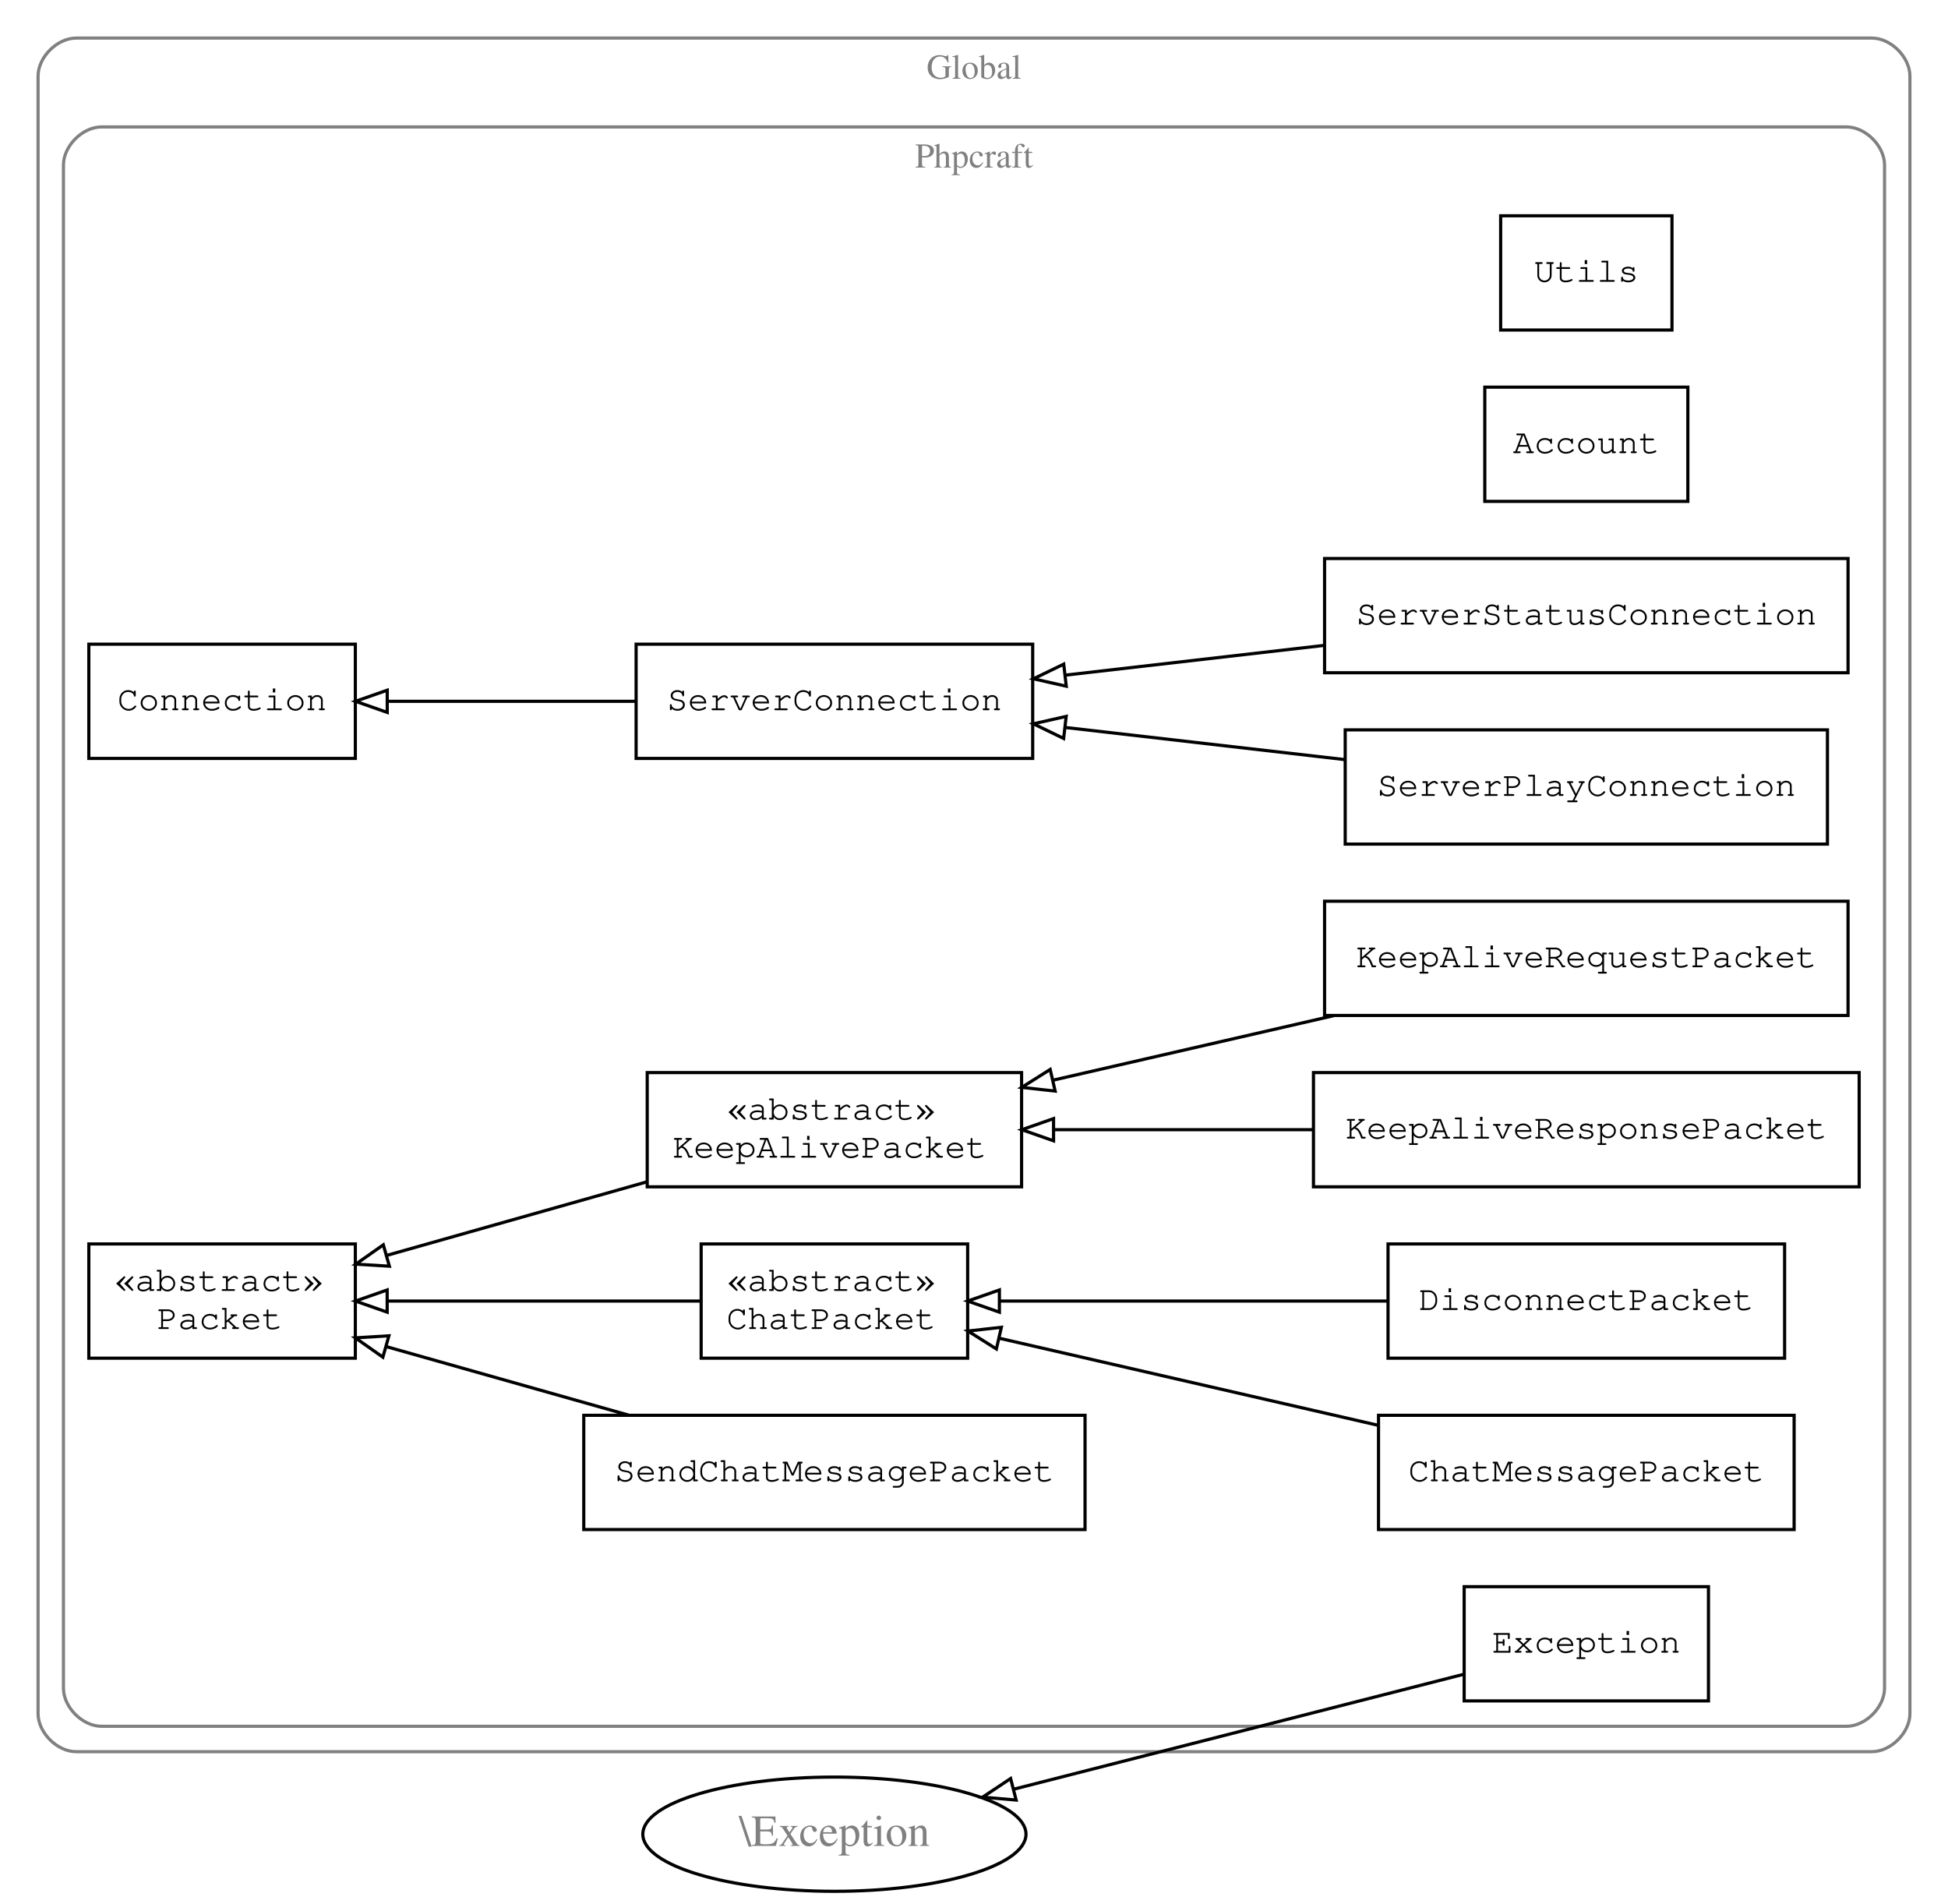
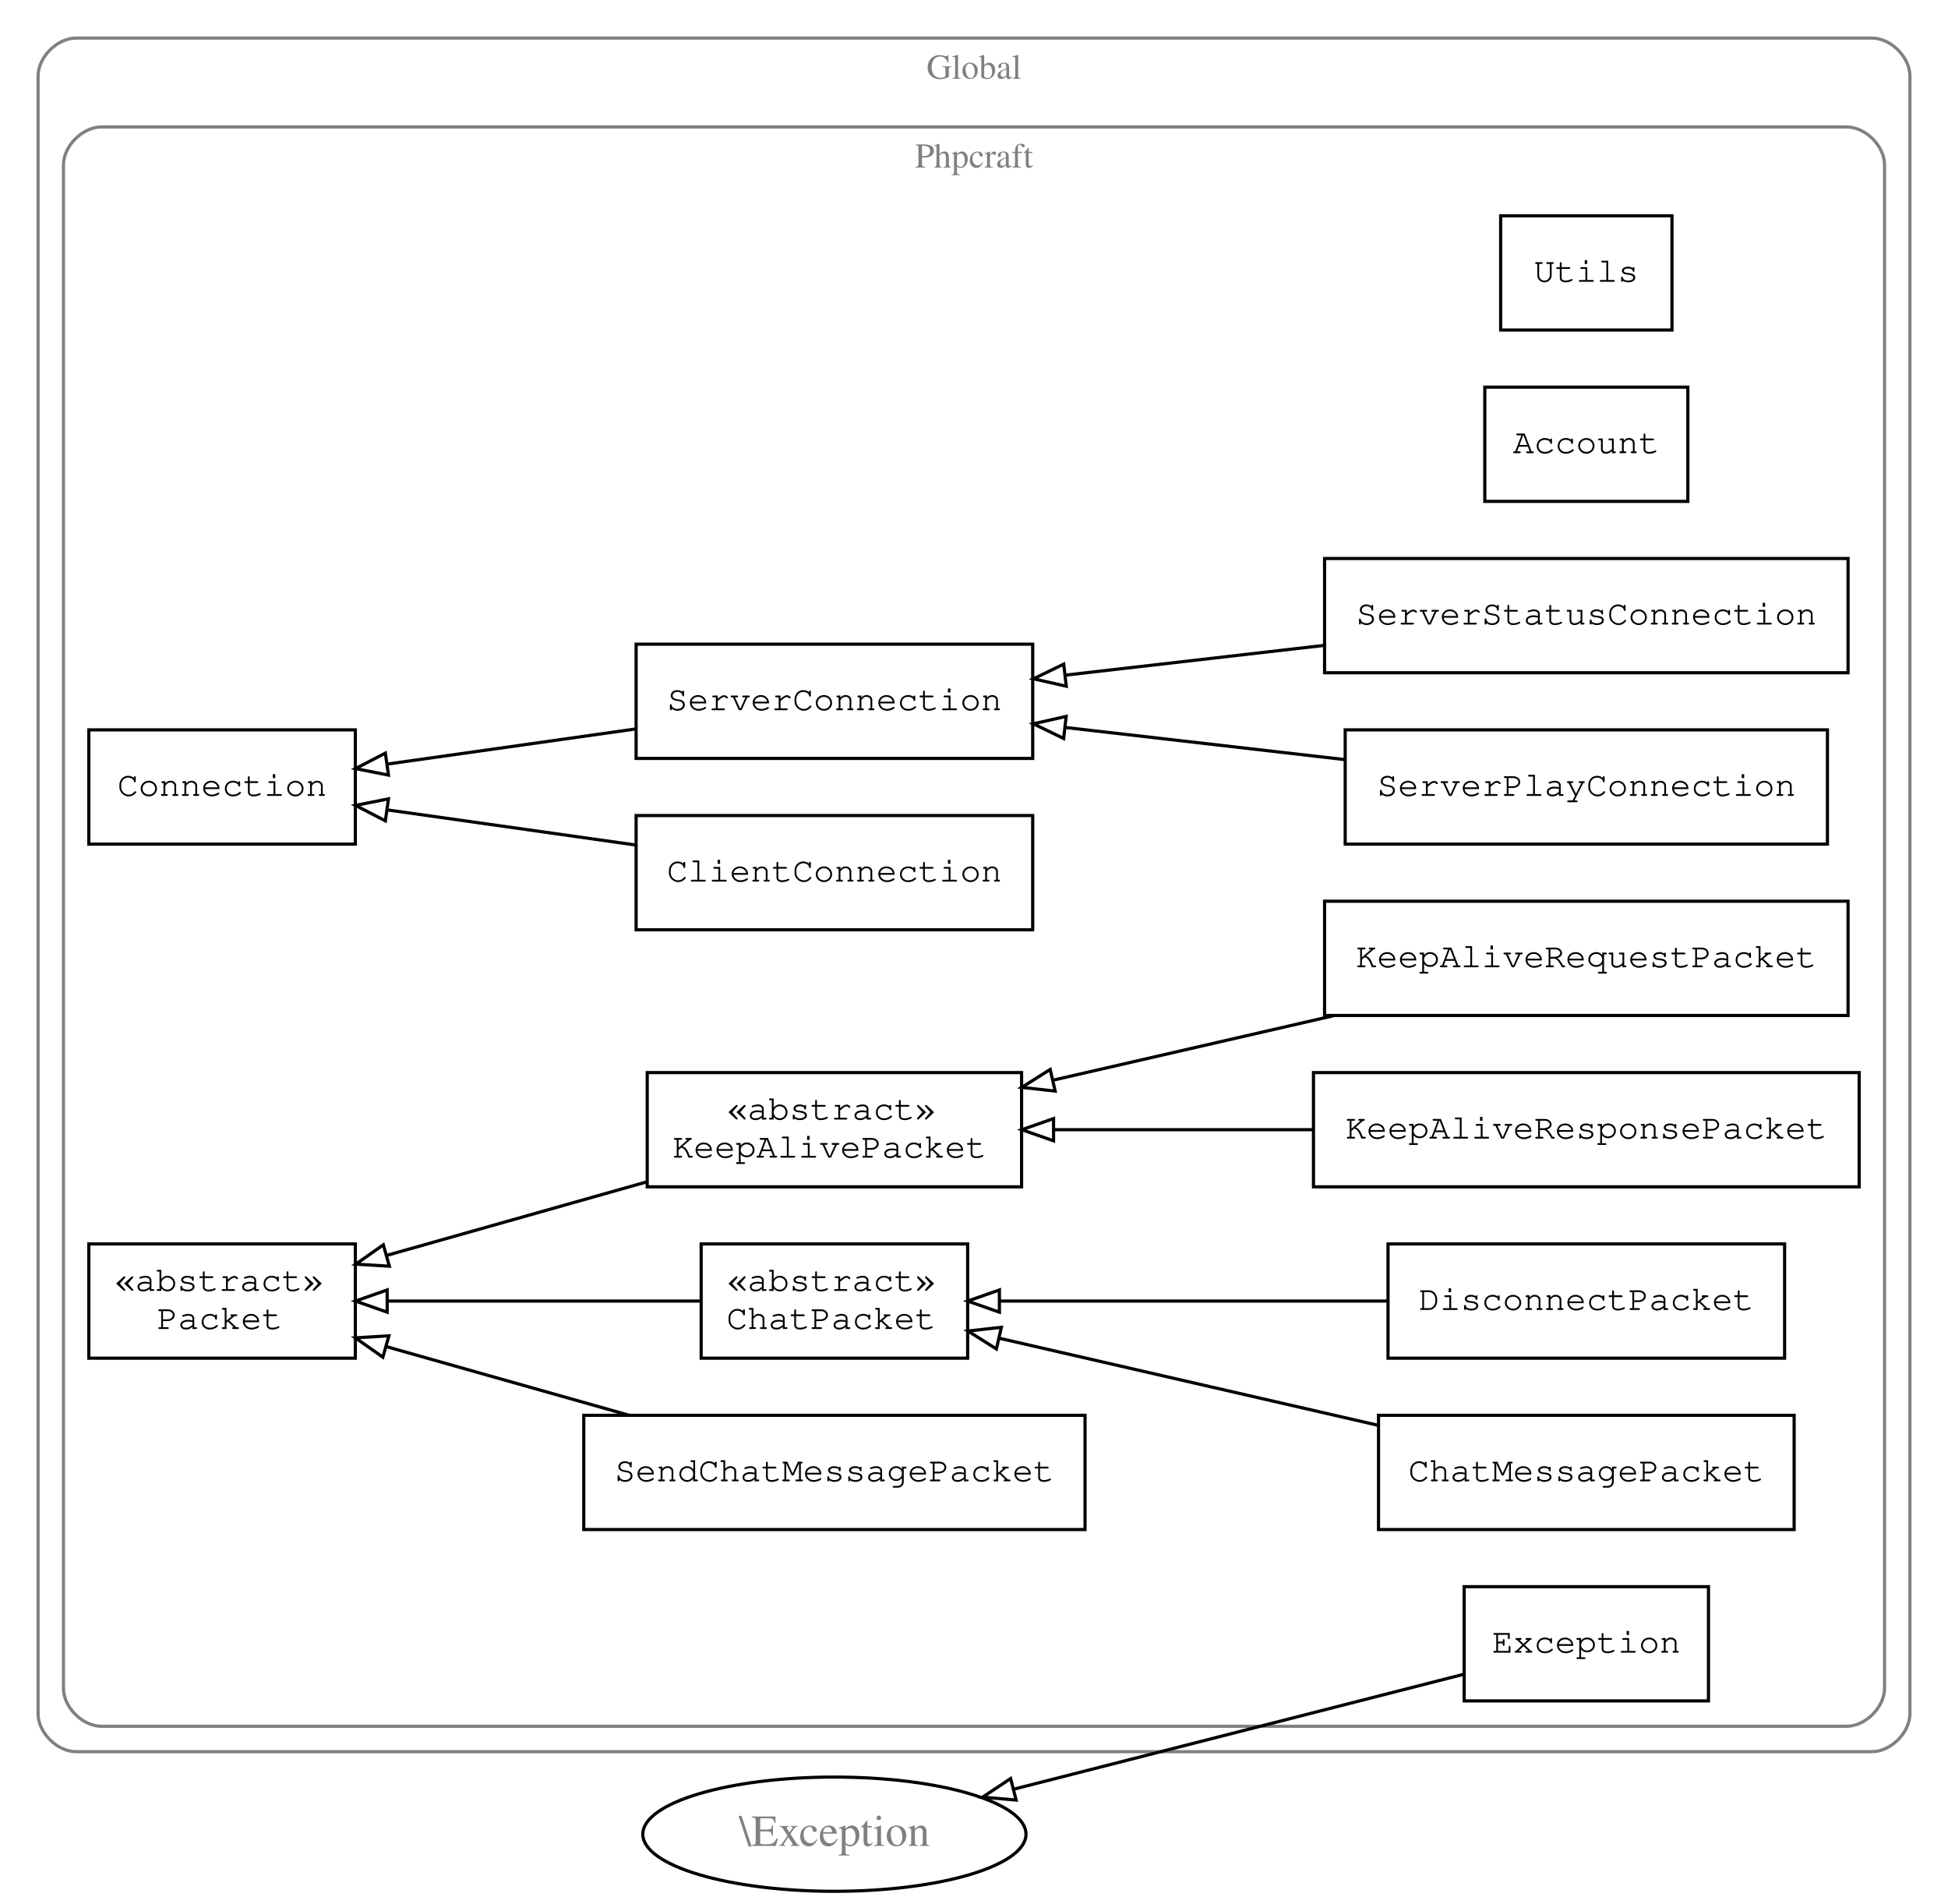
<svg xmlns="http://www.w3.org/2000/svg" width="614pt" height="600pt" viewBox="0.00 0.00 614.00 600.00">
  <g id="graph0" class="graph" transform="scale(1 1) rotate(0) translate(4 596)">
    <polygon fill="white" stroke="none" points="-4,4 -4,-596 610,-596 610,4 -4,4" />
    <g id="clust1" class="cluster">
      <path fill="none" stroke="gray" d="M20,-44C20,-44 586,-44 586,-44 592,-44 598,-50 598,-56 598,-56 598,-572 598,-572 598,-578 592,-584 586,-584 586,-584 20,-584 20,-584 14,-584 8,-578 8,-572 8,-572 8,-56 8,-56 8,-50 14,-44 20,-44" />
      <text text-anchor="middle" x="303" y="-571.2" font-family="Times,serif" font-size="11.00" fill="gray">Global</text>
    </g>
    <g id="clust2" class="cluster">
      <path fill="none" stroke="gray" d="M28,-52C28,-52 578,-52 578,-52 584,-52 590,-58 590,-64 590,-64 590,-544 590,-544 590,-550 584,-556 578,-556 578,-556 28,-556 28,-556 22,-556 16,-550 16,-544 16,-544 16,-64 16,-64 16,-58 22,-52 28,-52" />
      <text text-anchor="middle" x="303" y="-543.2" font-family="Times,serif" font-size="11.00" fill="gray">Phpcraft</text>
    </g>
    <g id="node1" class="node">
      <polygon fill="none" stroke="black" points="523,-528 469,-528 469,-492 523,-492 523,-528" />
      <text text-anchor="middle" x="496" y="-507.2" font-family="Courier,monospace" font-size="11.00">Utils</text>
    </g>
    <g id="node2" class="node">
      <polygon fill="none" stroke="black" points="528,-474 464,-474 464,-438 528,-438 528,-474" />
      <text text-anchor="middle" x="496" y="-453.2" font-family="Courier,monospace" font-size="11.00">Account</text>
    </g>
    <g id="node3" class="node">
      <polygon fill="none" stroke="black" points="534.5,-96 457.5,-96 457.5,-60 534.5,-60 534.5,-96" />
      <text text-anchor="middle" x="496" y="-75.2" font-family="Courier,monospace" font-size="11.00">Exception</text>
    </g>
-     <g id="node16" class="node">
+     <g id="node17" class="node">
      <ellipse fill="none" stroke="black" cx="259" cy="-18" rx="60.389" ry="18" />
      <text text-anchor="middle" x="259" y="-14.3" font-family="Times,serif" font-size="14.00" fill="gray">\Exception</text>
    </g>
    <g id="edge1" class="edge">
      <path fill="none" stroke="black" d="M457.243,-68.36C418.966,-58.587 359.312,-43.356 315.625,-32.202" />
      <polygon fill="none" stroke="black" points="316.279,-28.757 305.724,-29.674 314.547,-35.539 316.279,-28.757" />
    </g>
    <g id="node4" class="node">
-       <polygon fill="none" stroke="black" points="108,-393 24,-393 24,-357 108,-357 108,-393" />
-       <text text-anchor="middle" x="66" y="-372.2" font-family="Courier,monospace" font-size="11.00">Connection</text>
+       <polygon fill="none" stroke="black" points="108,-366 24,-366 24,-330 108,-330 108,-366" />
+       <text text-anchor="middle" x="66" y="-345.2" font-family="Courier,monospace" font-size="11.00">Connection</text>
    </g>
    <g id="node5" class="node">
      <polygon fill="none" stroke="black" points="321.5,-393 196.5,-393 196.5,-357 321.5,-357 321.5,-393" />
      <text text-anchor="middle" x="259" y="-372.2" font-family="Courier,monospace" font-size="11.00">ServerConnection</text>
    </g>
    <g id="edge2" class="edge">
-       <path fill="none" stroke="black" d="M196.252,-375C171.092,-375 142.346,-375 118.361,-375" />
-       <polygon fill="none" stroke="black" points="118.054,-371.5 108.054,-375 118.054,-378.5 118.054,-371.5" />
+       <path fill="none" stroke="black" d="M196.252,-366.271C170.979,-362.699 142.088,-358.615 118.039,-355.215" />
+       <polygon fill="none" stroke="black" points="118.445,-351.738 108.054,-353.803 117.465,-358.669 118.445,-351.738" />
    </g>
    <g id="node6" class="node">
      <polygon fill="none" stroke="black" points="578.5,-420 413.5,-420 413.5,-384 578.5,-384 578.5,-420" />
      <text text-anchor="middle" x="496" y="-399.2" font-family="Courier,monospace" font-size="11.00">ServerStatusConnection</text>
    </g>
    <g id="edge3" class="edge">
      <path fill="none" stroke="black" d="M413.468,-392.632C386.902,-389.58 357.621,-386.216 331.821,-383.252" />
      <polygon fill="none" stroke="black" points="332.079,-379.758 321.745,-382.094 331.28,-386.713 332.079,-379.758" />
    </g>
    <g id="node7" class="node">
      <polygon fill="none" stroke="black" points="572,-366 420,-366 420,-330 572,-330 572,-366" />
      <text text-anchor="middle" x="496" y="-345.2" font-family="Courier,monospace" font-size="11.00">ServerPlayConnection</text>
    </g>
    <g id="edge4" class="edge">
      <path fill="none" stroke="black" d="M419.998,-356.617C391.765,-359.861 359.748,-363.54 331.812,-366.749" />
      <polygon fill="none" stroke="black" points="331.255,-363.29 321.719,-367.909 332.054,-370.244 331.255,-363.29" />
    </g>
    <g id="node8" class="node">
+       <polygon fill="none" stroke="black" points="321.5,-339 196.5,-339 196.5,-303 321.5,-303 321.5,-339" />
+       <text text-anchor="middle" x="259" y="-318.2" font-family="Courier,monospace" font-size="11.00">ClientConnection</text>
+     </g>
+     <g id="edge5" class="edge">
+       <path fill="none" stroke="black" d="M196.252,-329.729C170.979,-333.301 142.088,-337.385 118.039,-340.785" />
+       <polygon fill="none" stroke="black" points="117.465,-337.331 108.054,-342.197 118.445,-344.262 117.465,-337.331" />
+     </g>
+     <g id="node9" class="node">
      <polygon fill="none" stroke="black" points="108,-204 24,-204 24,-168 108,-168 108,-204" />
      <text text-anchor="start" x="32" y="-189.2" font-family="Courier,monospace" font-size="11.00">«abstract»</text>
      <text text-anchor="start" x="45.5" y="-177.2" font-family="Courier,monospace" font-size="11.00">Packet</text>
    </g>
-     <g id="node9" class="node">
+     <g id="node10" class="node">
      <polygon fill="none" stroke="black" points="318,-258 200,-258 200,-222 318,-222 318,-258" />
      <text text-anchor="start" x="225" y="-243.2" font-family="Courier,monospace" font-size="11.00">«abstract»</text>
      <text text-anchor="start" x="208" y="-231.2" font-family="Courier,monospace" font-size="11.00">KeepAlivePacket</text>
    </g>
-     <g id="edge5" class="edge">
+     <g id="edge6" class="edge">
      <path fill="none" stroke="black" d="M199.916,-223.578C173.755,-216.182 143.145,-207.528 117.899,-200.39" />
      <polygon fill="none" stroke="black" points="118.726,-196.987 108.151,-197.634 116.822,-203.723 118.726,-196.987" />
    </g>
-     <g id="node10" class="node">
+     <g id="node11" class="node">
      <polygon fill="none" stroke="black" points="578.5,-312 413.5,-312 413.5,-276 578.5,-276 578.5,-312" />
      <text text-anchor="middle" x="496" y="-291.2" font-family="Courier,monospace" font-size="11.00">KeepAliveRequestPacket</text>
    </g>
-     <g id="edge6" class="edge">
+     <g id="edge7" class="edge">
      <path fill="none" stroke="black" d="M416.422,-275.944C387.782,-269.363 355.665,-261.983 328.019,-255.63" />
      <polygon fill="none" stroke="black" points="328.58,-252.168 318.05,-253.339 327.013,-258.99 328.58,-252.168" />
    </g>
-     <g id="node11" class="node">
+     <g id="node12" class="node">
      <polygon fill="none" stroke="black" points="582,-258 410,-258 410,-222 582,-222 582,-258" />
      <text text-anchor="middle" x="496" y="-237.2" font-family="Courier,monospace" font-size="11.00">KeepAliveResponsePacket</text>
    </g>
-     <g id="edge7" class="edge">
+     <g id="edge8" class="edge">
      <path fill="none" stroke="black" d="M409.827,-240C383.044,-240 353.83,-240 328.369,-240" />
      <polygon fill="none" stroke="black" points="328.076,-236.5 318.076,-240 328.076,-243.5 328.076,-236.5" />
    </g>
-     <g id="node12" class="node">
+     <g id="node13" class="node">
      <polygon fill="none" stroke="black" points="301,-204 217,-204 217,-168 301,-168 301,-204" />
      <text text-anchor="start" x="225" y="-189.2" font-family="Courier,monospace" font-size="11.00">«abstract»</text>
      <text text-anchor="start" x="225" y="-177.2" font-family="Courier,monospace" font-size="11.00">ChatPacket</text>
    </g>
-     <g id="edge8" class="edge">
+     <g id="edge9" class="edge">
      <path fill="none" stroke="black" d="M216.556,-186C187.674,-186 148.957,-186 118.152,-186" />
      <polygon fill="none" stroke="black" points="118.035,-182.5 108.035,-186 118.035,-189.5 118.035,-182.5" />
    </g>
-     <g id="node13" class="node">
+     <g id="node14" class="node">
      <polygon fill="none" stroke="black" points="558.5,-204 433.5,-204 433.5,-168 558.5,-168 558.5,-204" />
      <text text-anchor="middle" x="496" y="-183.2" font-family="Courier,monospace" font-size="11.00">DisconnectPacket</text>
    </g>
-     <g id="edge9" class="edge">
+     <g id="edge10" class="edge">
      <path fill="none" stroke="black" d="M433.257,-186C395.259,-186 347.134,-186 311.252,-186" />
      <polygon fill="none" stroke="black" points="311.005,-182.5 301.005,-186 311.005,-189.5 311.005,-182.5" />
    </g>
-     <g id="node14" class="node">
+     <g id="node15" class="node">
      <polygon fill="none" stroke="black" points="561.5,-150 430.5,-150 430.5,-114 561.5,-114 561.5,-150" />
      <text text-anchor="middle" x="496" y="-129.2" font-family="Courier,monospace" font-size="11.00">ChatMessagePacket</text>
    </g>
-     <g id="edge10" class="edge">
+     <g id="edge11" class="edge">
      <path fill="none" stroke="black" d="M430.474,-146.827C392.879,-155.466 346.132,-166.208 311.104,-174.257" />
      <polygon fill="none" stroke="black" points="310.056,-170.907 301.093,-176.557 311.623,-177.729 310.056,-170.907" />
    </g>
-     <g id="node15" class="node">
+     <g id="node16" class="node">
      <polygon fill="none" stroke="black" points="338,-150 180,-150 180,-114 338,-114 338,-150" />
      <text text-anchor="middle" x="259" y="-129.2" font-family="Courier,monospace" font-size="11.00">SendChatMessagePacket</text>
    </g>
-     <g id="edge11" class="edge">
+     <g id="edge12" class="edge">
      <path fill="none" stroke="black" d="M194.134,-150.056C169.273,-157.085 141.186,-165.026 117.748,-171.652" />
      <polygon fill="none" stroke="black" points="116.681,-168.317 108.01,-174.406 118.585,-175.053 116.681,-168.317" />
    </g>
  </g>
</svg>
